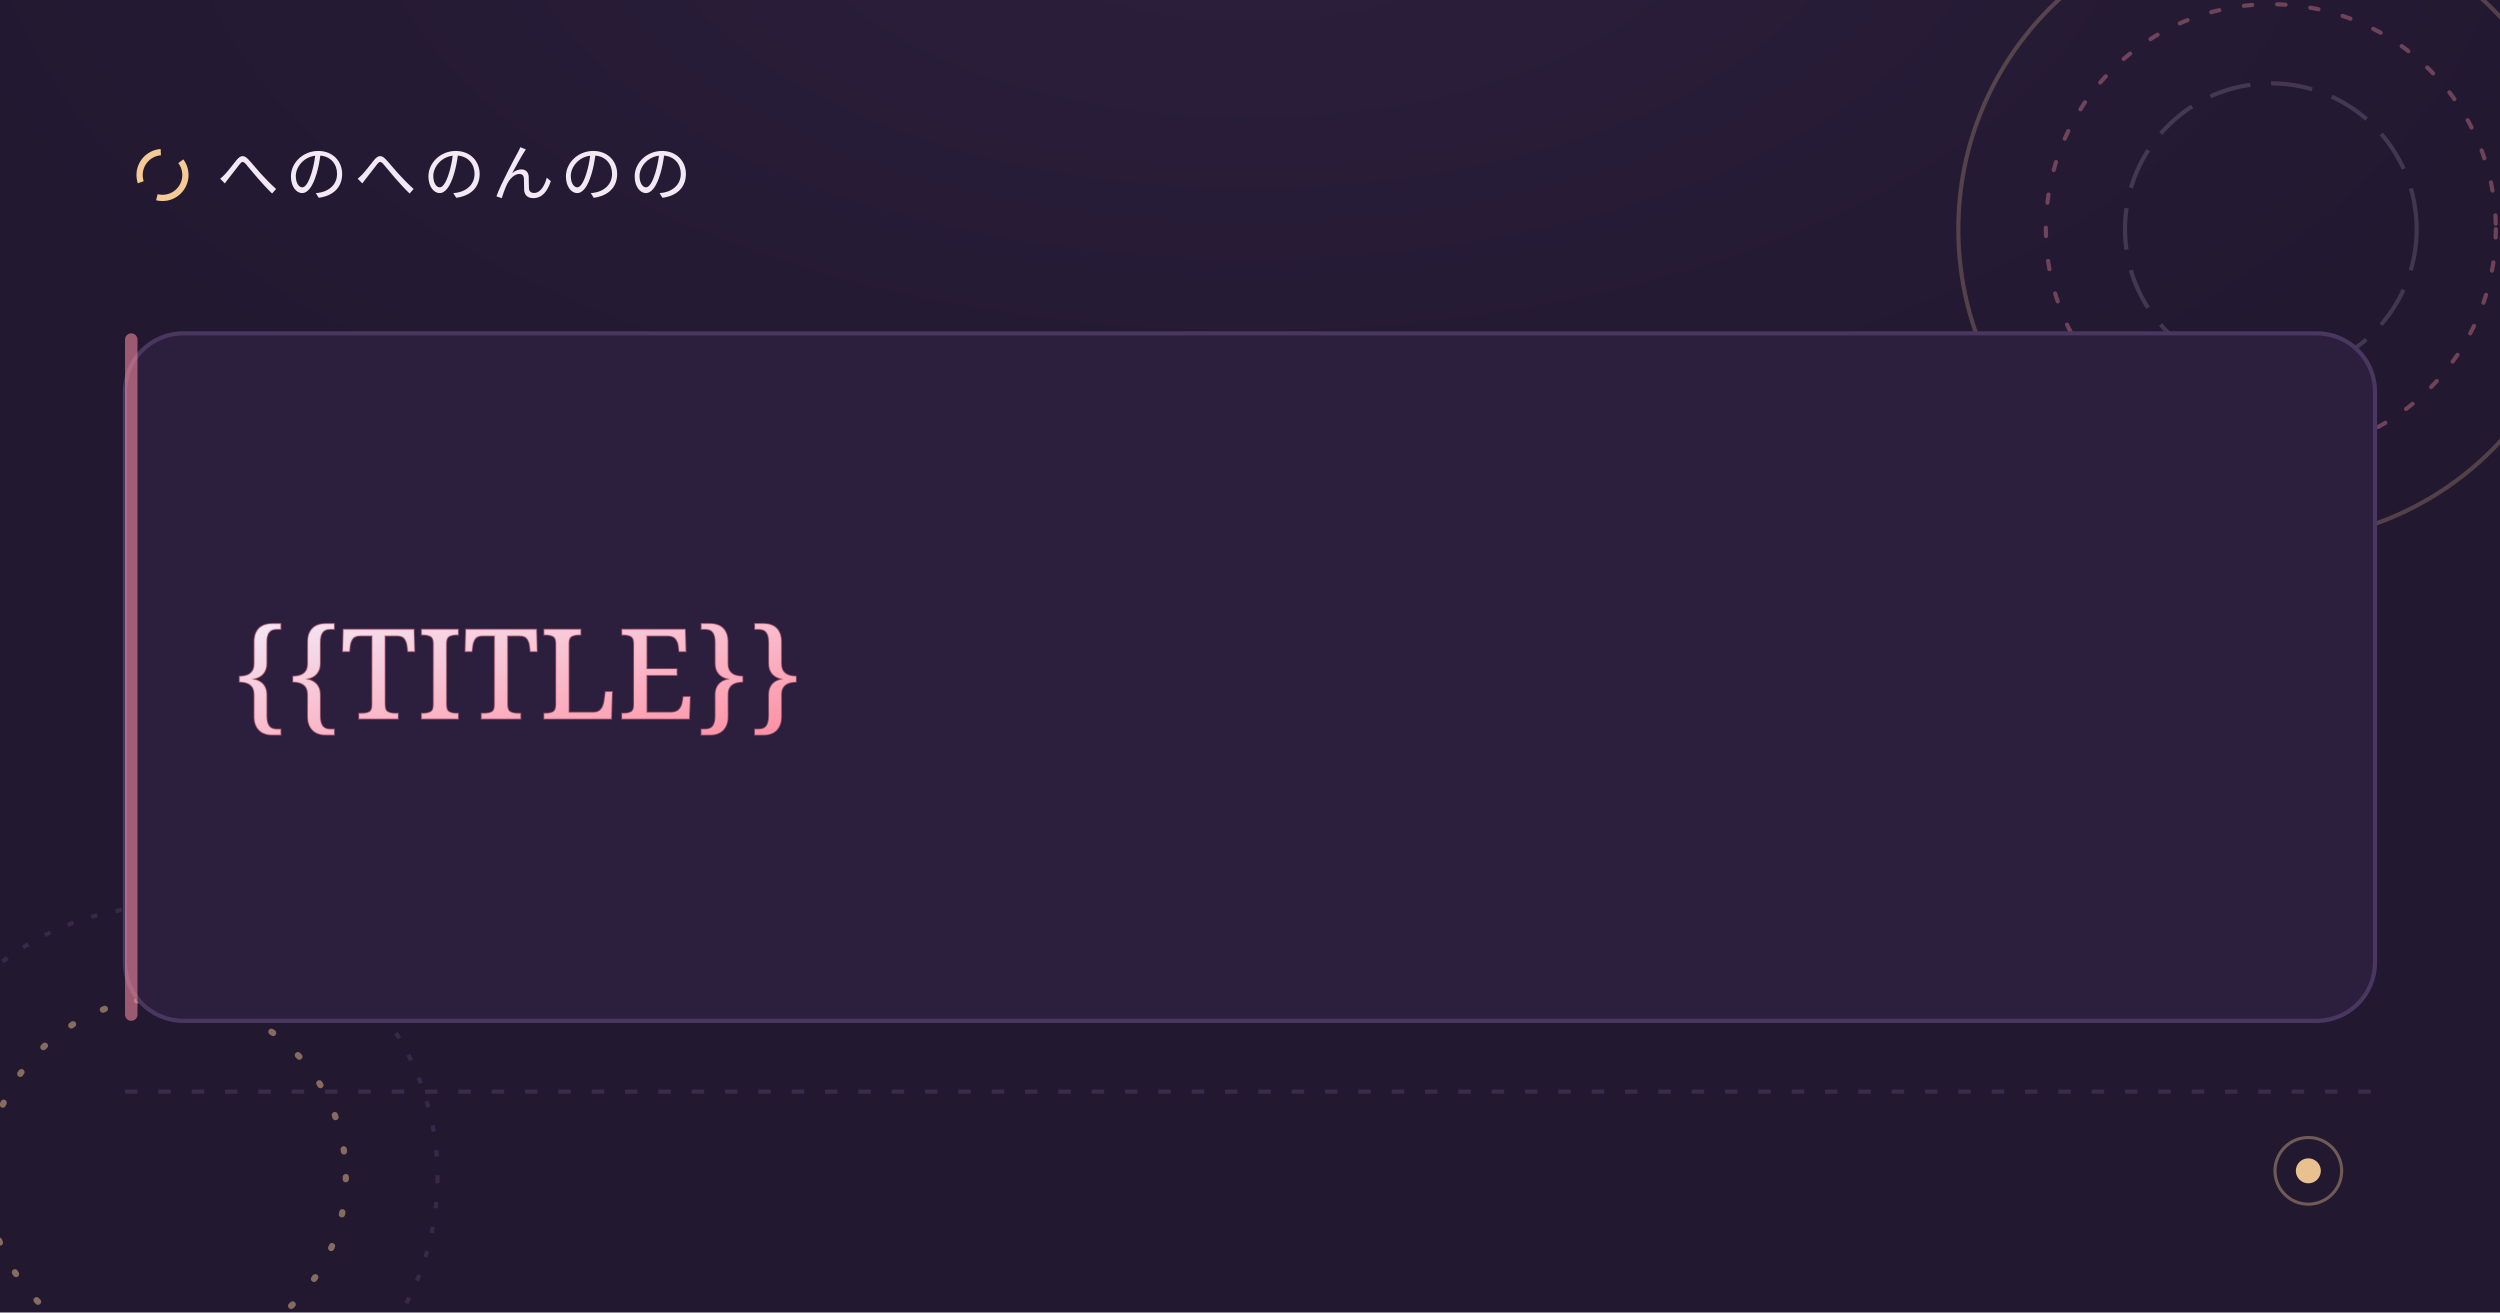
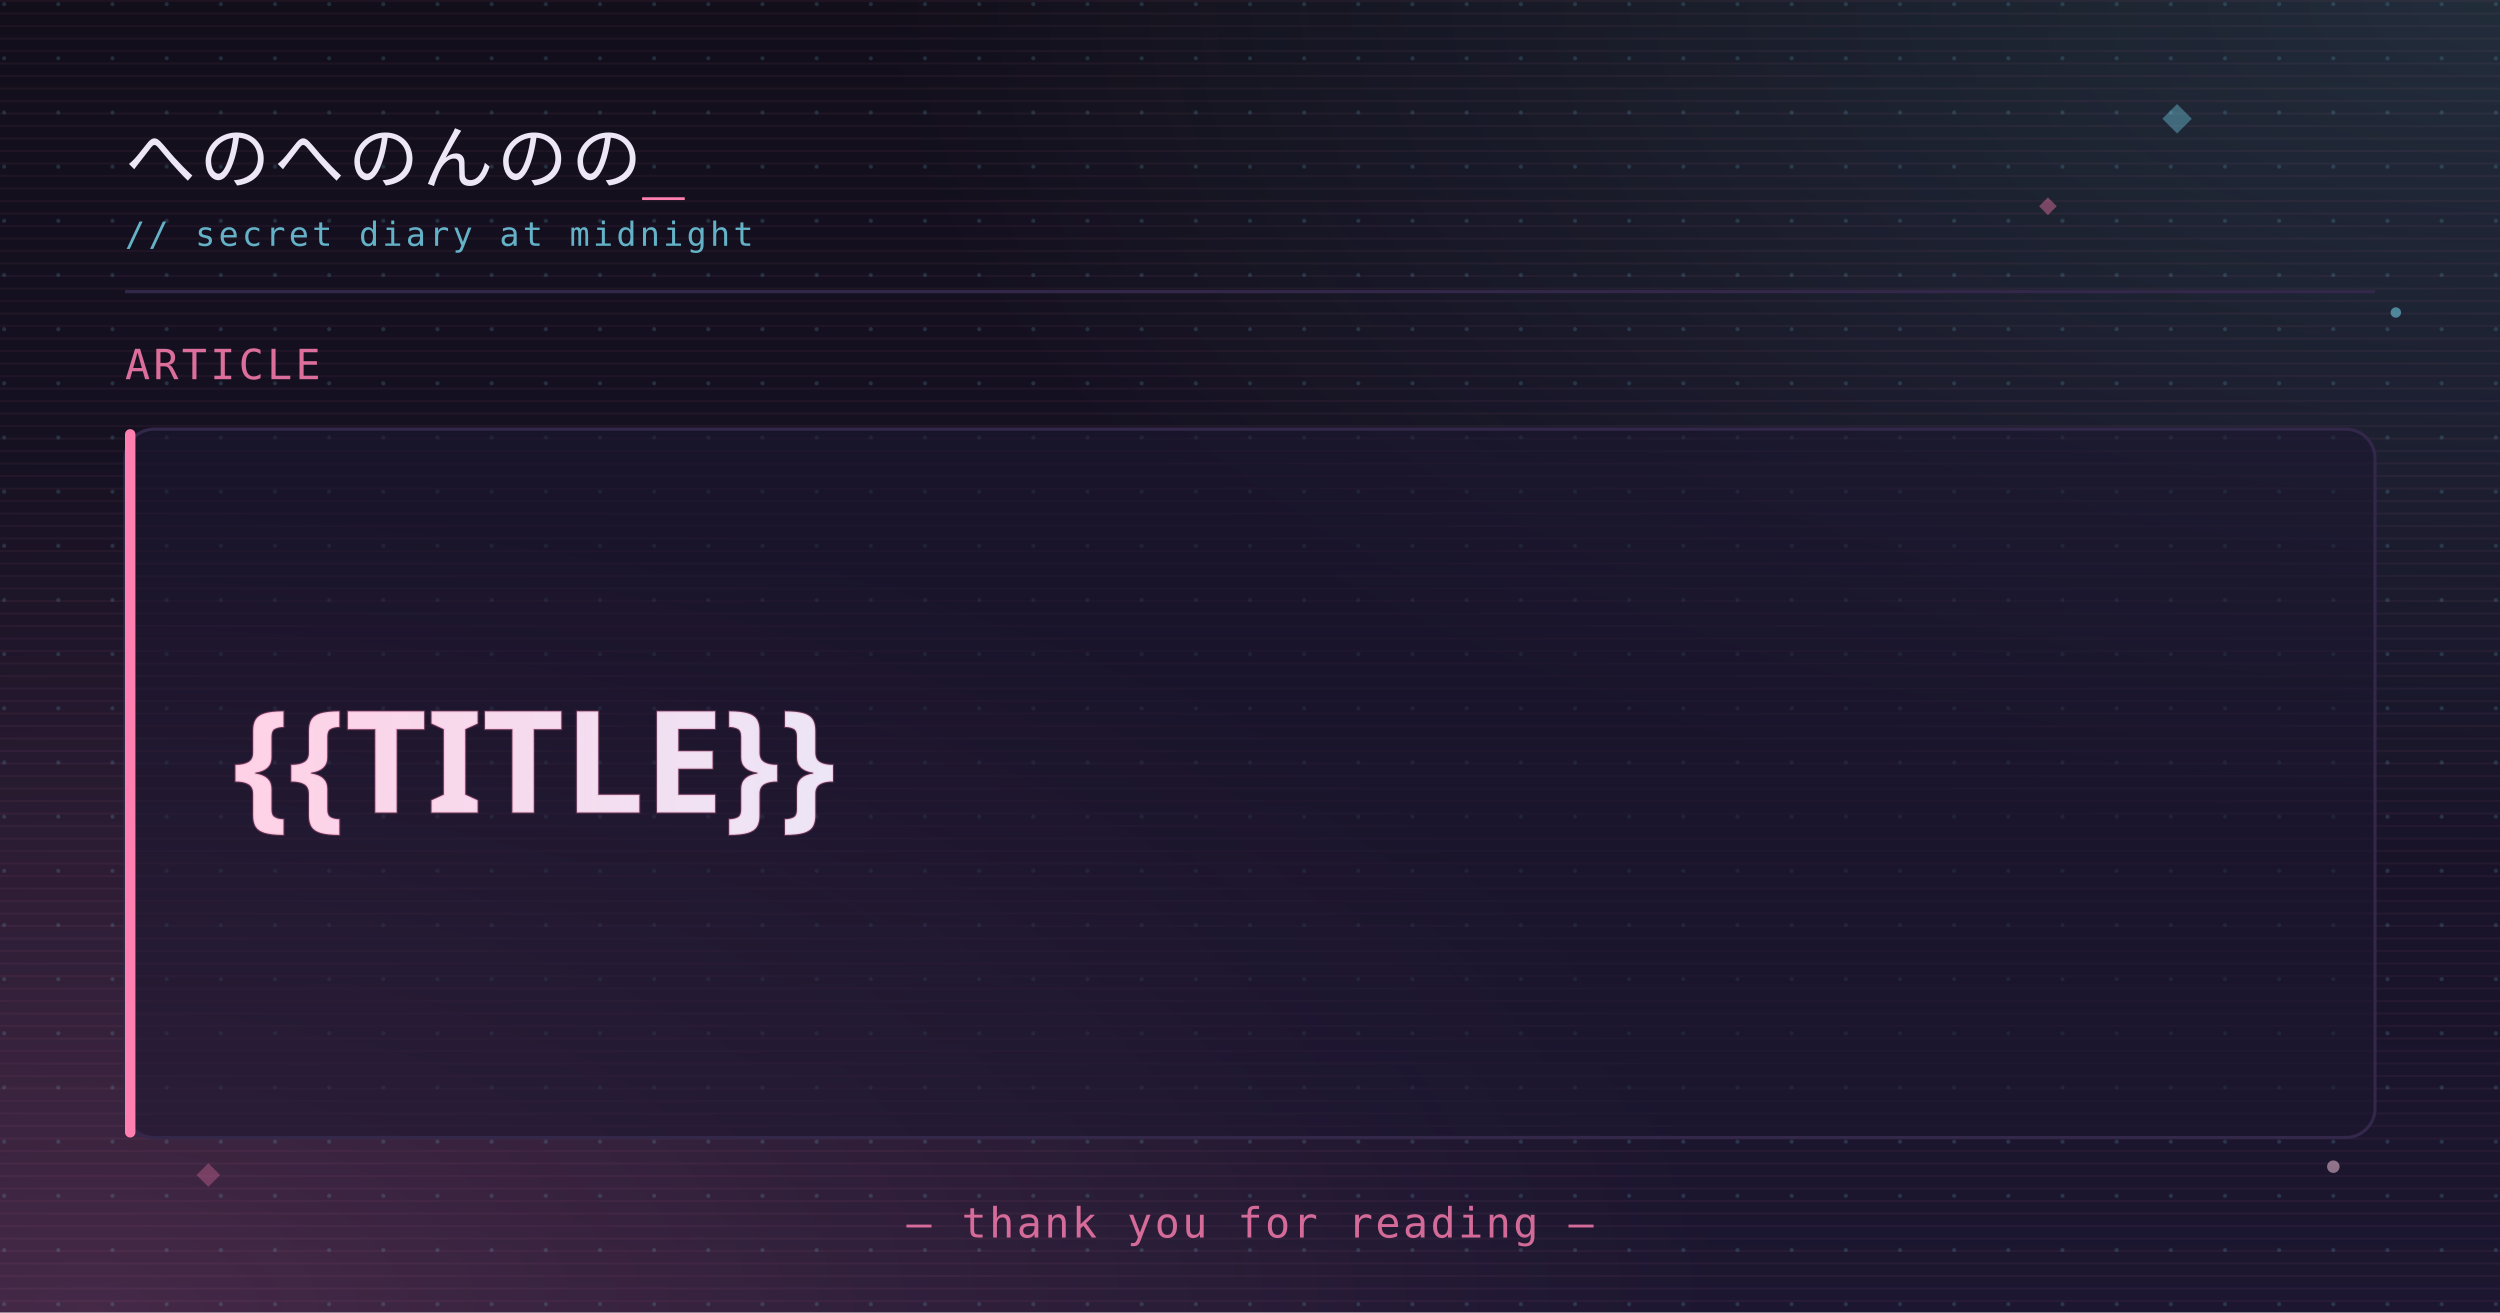
<svg xmlns="http://www.w3.org/2000/svg" width="1200" height="630" viewBox="0 0 1200 630">
  <defs>
-     <radialGradient id="bgGrad" cx="50%" cy="-10%" r="90%">
-       <stop offset="0%" stop-color="#2c1f3d" />
-       <stop offset="60%" stop-color="#221830" />
-       <stop offset="100%" stop-color="#221830" />
+     <linearGradient id="bgGrad" x1="0" y1="0" x2="0" y2="1">
+       <stop offset="0%" stop-color="#120e1a" />
+       <stop offset="100%" stop-color="#1c1630" />
+     </linearGradient>
+     <radialGradient id="glowCyan" cx="100%" cy="0%" r="65%">
+       <stop offset="0%" stop-color="#7fe8ff" stop-opacity="0.14" />
+       <stop offset="100%" stop-color="#7fe8ff" stop-opacity="0" />
    </radialGradient>
-     <linearGradient id="titleGrad" x1="0%" y1="0%" x2="100%" y2="100%">
-       <stop offset="0%" stop-color="#f2e9f5" />
-       <stop offset="100%" stop-color="#ff8fa3" />
+     <radialGradient id="glowPink" cx="4%" cy="100%" r="65%">
+       <stop offset="0%" stop-color="#ff7fb0" stop-opacity="0.18" />
+       <stop offset="100%" stop-color="#ff7fb0" stop-opacity="0" />
+     </radialGradient>
+     <linearGradient id="titleGrad" x1="0" y1="0" x2="1" y2="0">
+       <stop offset="0%" stop-color="#ffd1e6" />
+       <stop offset="100%" stop-color="#ece6f7" />
    </linearGradient>
+     <pattern id="scan" width="6" height="6" patternUnits="userSpaceOnUse">
+       <rect x="0" y="0" width="6" height="1" fill="#ff7fb0" fill-opacity="0.05" />
+     </pattern>
+     <pattern id="dots" width="26" height="26" patternUnits="userSpaceOnUse">
+       <circle cx="2" cy="2" r="1" fill="#7fe8ff" fill-opacity="0.15" />
+     </pattern>
  </defs>
-   <rect width="1200" height="630" fill="url(#bgGrad)" />
-   <circle cx="1090" cy="110" r="150" fill="none" stroke="#ffd39a" stroke-width="2" opacity="0.22" />
-   <circle cx="1090" cy="110" r="108" fill="none" stroke="#ff8fa3" stroke-width="2" stroke-dasharray="4 12" stroke-linecap="round" opacity="0.35" />
-   <circle cx="1090" cy="110" r="70" fill="none" stroke="#f2e9f5" stroke-width="2" stroke-dasharray="20 10" opacity="0.15" />
-   <circle cx="80" cy="565" r="130" fill="none" stroke="#4a3760" stroke-width="2" stroke-dasharray="3 9" opacity="0.55" />
-   <circle cx="80" cy="565" r="86" fill="none" stroke="#ffd39a" stroke-width="3" stroke-dasharray="1 16" stroke-linecap="round" opacity="0.45" />
-   <line x1="60" y1="524" x2="1140" y2="524" stroke="#4a3760" stroke-width="2" stroke-dasharray="6 10" opacity="0.6" />
-   <circle cx="78" cy="84" r="11" fill="none" stroke="#ffd39a" stroke-width="3" stroke-dasharray="20 11" opacity="0.95" />
-   <text x="104" y="94" font-family="sans-serif" font-size="30" fill="#f2e9f5" letter-spacing="3">へのへのんのの</text>
-   <rect x="60" y="160" width="1080" height="330" rx="28" fill="#2c1f3d" stroke="#4a3760" stroke-width="2" />
-   <rect x="60" y="160" width="6" height="330" rx="3" fill="#ff8fa3" opacity="0.55" />
-   <text x="112" y="345" font-family="serif" font-size="60" fill="url(#titleGrad)">{{TITLE}}</text>
-   <text x="112" y="345" font-family="serif" font-size="60" fill="none" stroke="#ff8fa3" stroke-width="0.8" opacity="0.4">{{TITLE}}</text>
-   <circle cx="1108" cy="562" r="6" fill="#ffd39a" opacity="0.9" />
-   <circle cx="1108" cy="562" r="16" fill="none" stroke="#ffd39a" stroke-width="1.5" opacity="0.35" />
+   <rect x="0" y="0" width="1200" height="630" fill="url(#bgGrad)" />
+   <rect x="0" y="0" width="1200" height="630" fill="url(#glowCyan)" />
+   <rect x="0" y="0" width="1200" height="630" fill="url(#glowPink)" />
+   <rect x="0" y="0" width="1200" height="630" fill="url(#scan)" />
+   <rect x="0" y="0" width="1200" height="630" fill="url(#dots)" />
+   <rect x="1040" y="52" width="10" height="10" fill="#7fe8ff" fill-opacity="0.35" transform="rotate(45 1045 57)" />
+   <rect x="980" y="96" width="6" height="6" fill="#ff7fb0" fill-opacity="0.4" transform="rotate(45 983 99)" />
+   <rect x="96" y="560" width="8" height="8" fill="#ff7fb0" fill-opacity="0.3" transform="rotate(45 100 564)" />
+   <circle cx="1120" cy="560" r="3" fill="#ffd1e6" fill-opacity="0.5" />
+   <circle cx="1150" cy="150" r="2.5" fill="#7fe8ff" fill-opacity="0.5" />
+   <text x="60" y="88" font-family="monospace" font-size="34" letter-spacing="0.05em" fill="#ece6f7">へのへのんのの<tspan fill="#ff7fb0">_</tspan>
+   </text>
+   <text x="60" y="118" font-family="monospace" font-size="16" letter-spacing="0.1em" fill="#7fe8ff" fill-opacity="0.75">// secret diary at midnight</text>
+   <line x1="60" y1="140" x2="1140" y2="140" stroke="#33284a" stroke-width="1.5" />
+   <text x="60" y="182" font-family="monospace" font-size="20" letter-spacing="0.08em" fill="#ff7fb0" fill-opacity="0.85">ARTICLE</text>
+   <rect x="60" y="206" width="1080" height="340" rx="14" fill="#1c1630" fill-opacity="0.55" stroke="#33284a" stroke-width="1.5" />
+   <rect x="60" y="206" width="5" height="340" rx="2.5" fill="#ff7fb0" />
+   <text x="112" y="390" font-family="sans-serif" font-size="68" font-weight="700" fill="url(#titleGrad)">{{TITLE}}</text>
+   <text x="112" y="390" font-family="sans-serif" font-size="68" font-weight="700" fill="none" stroke="#ff7fb0" stroke-opacity="0.25" stroke-width="1">{{TITLE}}</text>
+   <text x="600" y="594" text-anchor="middle" font-family="monospace" font-size="20" letter-spacing="0.06em" fill="#ff7fb0" fill-opacity="0.8">— thank you for reading —</text>
</svg>
